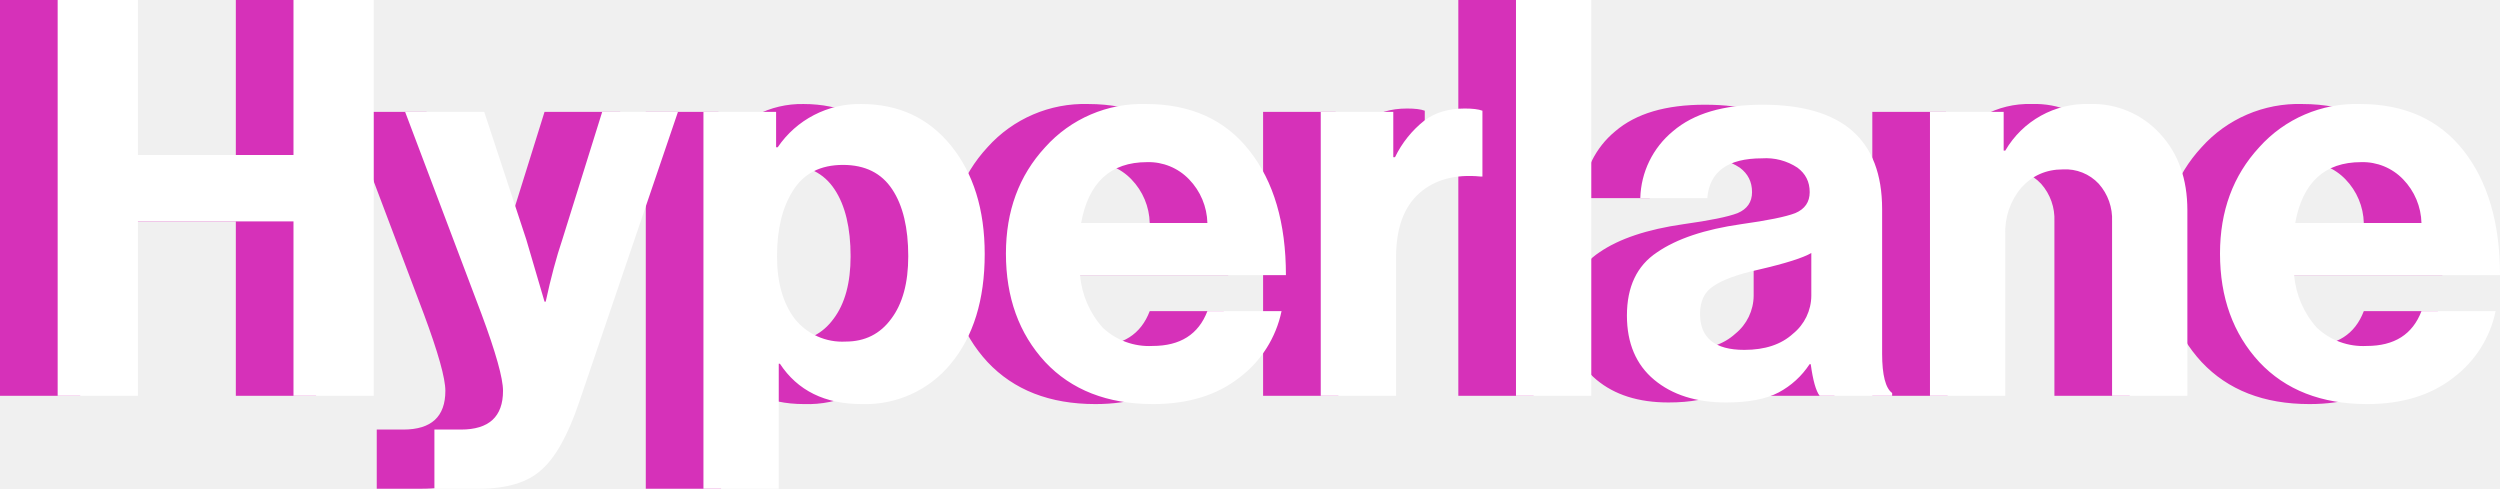
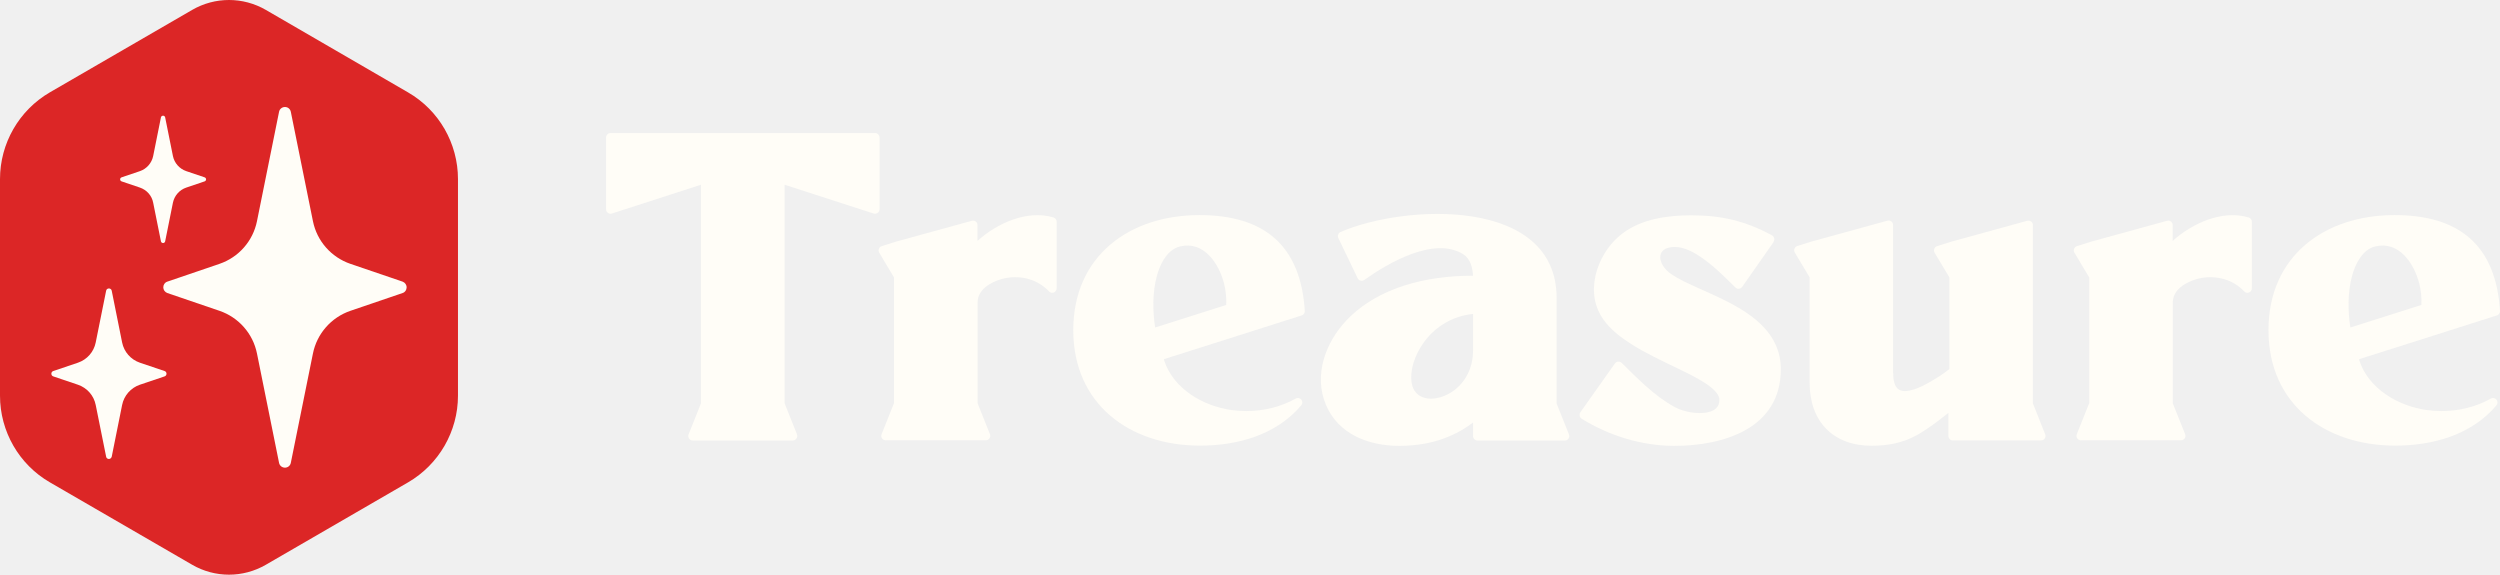
- <svg xmlns="http://www.w3.org/2000/svg" fill="none" viewBox="2.64 13.68 216.79 42.38">
-   <path fill="#D631B9" d="M2.64 48V13.68H9.6v13.44h13.49V13.68h6.96V48h-6.96V32.88H9.6V48H2.64Zm32.67 8.06v-5.13h2.3c2.44 0 3.65-1.12 3.65-3.36 0-1.09-.62-3.31-1.87-6.67l-6.62-17.52h6.86l3.65 11.08 1.58 5.38h.1c.45-2.08.93-3.87 1.44-5.38l3.46-11.08h6.57l-8.59 25.24c-.96 2.82-2.05 4.76-3.26 5.81-1.19 1.09-3 1.63-5.43 1.63h-3.84Zm23.33 0V23.38h6.3v3.07h.14a8.55 8.55 0 0 1 7.24-3.75c3.24 0 5.83 1.2 7.78 3.6 1.95 2.4 2.93 5.54 2.93 9.41 0 3.97-.98 7.14-2.93 9.5a9.57 9.57 0 0 1-7.73 3.51c-3.2 0-5.57-1.17-7.1-3.5h-.1v10.84h-6.53ZM70.98 43.3c1.66 0 2.98-.66 3.94-1.97.99-1.31 1.48-3.12 1.48-5.43 0-2.46-.46-4.4-1.39-5.8-.93-1.41-2.35-2.12-4.27-2.12-1.95 0-3.4.74-4.32 2.21-.93 1.44-1.4 3.35-1.4 5.71 0 2.28.52 4.08 1.54 5.43a5.27 5.27 0 0 0 4.42 1.97Zm26.65 5.42c-3.96 0-7.08-1.22-9.36-3.65-2.27-2.46-3.4-5.6-3.4-9.4 0-3.69 1.13-6.76 3.4-9.22a11.28 11.28 0 0 1 8.74-3.75c3.87 0 6.86 1.35 8.97 4.04 2.12 2.68 3.17 6.28 3.17 10.8H91.3a7.8 7.8 0 0 0 1.97 4.56 5.84 5.84 0 0 0 4.32 1.58c2.4 0 3.98-1 4.75-3.02h6.43a9.67 9.67 0 0 1-3.65 5.76c-1.95 1.53-4.45 2.3-7.49 2.3Zm-.52-20.98c-3.17 0-5.08 1.76-5.72 5.28h10.95a5.64 5.64 0 0 0-1.59-3.79 4.86 4.86 0 0 0-3.64-1.49Zm21.35-4.36v3.93h.15a9.12 9.12 0 0 1 2.54-3.17c.93-.7 2.1-1.05 3.5-1.05.68 0 1.19.06 1.54.19v5.71h-.14c-2.21-.22-3.99.26-5.33 1.44-1.34 1.19-2.02 3.04-2.02 5.57v12h-6.53V23.38h6.3ZM129.1 48V13.68h6.53V48h-6.53Zm26.33 0c-.32-.42-.58-1.33-.77-2.74h-.1a7.3 7.3 0 0 1-2.68 2.45c-1.1.58-2.61.87-4.56.87-2.6 0-4.67-.66-6.24-1.97-1.57-1.31-2.36-3.17-2.36-5.57 0-2.5.87-4.32 2.6-5.47 1.72-1.19 4.16-2 7.3-2.45 2.3-.32 3.87-.64 4.7-.96.83-.35 1.25-.96 1.25-1.82 0-.9-.36-1.6-1.06-2.12a4.95 4.95 0 0 0-3.07-.81c-2.98 0-4.56 1.15-4.75 3.45h-5.81a7.77 7.77 0 0 1 2.83-5.8c1.8-1.54 4.38-2.3 7.77-2.3 6.92 0 10.37 3.02 10.37 9.06v12.53c0 1.86.3 3 .87 3.41V48h-6.3Zm-6.53-3.98c1.8 0 3.2-.47 4.22-1.4a4.27 4.27 0 0 0 1.59-3.3v-3.7c-.7.41-2.22.9-4.56 1.44-1.86.41-3.17.9-3.94 1.44-.77.5-1.15 1.3-1.15 2.4 0 2.08 1.28 3.12 3.84 3.12Zm22.49-20.64v3.36h.14a8.13 8.13 0 0 1 7.3-4.04 7.9 7.9 0 0 1 6.14 2.6c1.57 1.7 2.35 3.9 2.35 6.62V48h-6.53V32.88a4.6 4.6 0 0 0-1.15-3.26 3.95 3.95 0 0 0-3.12-1.25c-1.44 0-2.64.53-3.6 1.58a5.95 5.95 0 0 0-1.39 4.08V48H165V23.38h6.39Zm31.52 25.34c-3.96 0-7.08-1.22-9.36-3.65-2.27-2.46-3.4-5.6-3.4-9.4 0-3.69 1.13-6.76 3.4-9.22a11.28 11.28 0 0 1 8.74-3.75c3.87 0 6.86 1.35 8.98 4.04 2.1 2.68 3.16 6.28 3.16 10.8h-17.85a7.8 7.8 0 0 0 1.97 4.56 5.84 5.84 0 0 0 4.32 1.58c2.4 0 3.98-1 4.75-3.02h6.43a9.67 9.67 0 0 1-3.65 5.76c-1.95 1.53-4.45 2.3-7.49 2.3Zm-.52-20.98c-3.17 0-5.08 1.76-5.72 5.28h10.95a5.64 5.64 0 0 0-1.59-3.79 4.86 4.86 0 0 0-3.64-1.49Z" />
-   <path fill="#fff" d="M7.64 48V13.68h6.96v13.44h13.49V13.68h6.96V48h-6.96V32.88H14.6V48H7.64Zm32.67 8.06v-5.13h2.3c2.44 0 3.65-1.12 3.65-3.36 0-1.09-.62-3.31-1.87-6.67l-6.62-17.52h6.86l3.65 11.08 1.58 5.38h.1c.45-2.08.93-3.87 1.44-5.38l3.46-11.08h6.57l-8.59 25.24c-.96 2.82-2.05 4.76-3.26 5.81-1.19 1.09-3 1.63-5.43 1.63h-3.84Zm23.33 0V23.38h6.3v3.07h.14a8.55 8.55 0 0 1 7.24-3.75c3.24 0 5.83 1.2 7.78 3.6 1.95 2.4 2.93 5.54 2.93 9.41 0 3.97-.98 7.14-2.93 9.5a9.57 9.57 0 0 1-7.73 3.51c-3.2 0-5.57-1.17-7.1-3.5h-.1v10.84h-6.53ZM75.98 43.3c1.66 0 2.98-.66 3.94-1.97.99-1.31 1.48-3.12 1.48-5.43 0-2.46-.46-4.4-1.39-5.8-.93-1.41-2.35-2.12-4.27-2.12-1.95 0-3.4.74-4.32 2.21-.93 1.44-1.4 3.35-1.4 5.71 0 2.28.52 4.08 1.54 5.43a5.27 5.27 0 0 0 4.42 1.97Zm26.65 5.42c-3.96 0-7.08-1.22-9.36-3.65-2.27-2.46-3.4-5.6-3.4-9.4 0-3.69 1.13-6.76 3.4-9.22a11.28 11.28 0 0 1 8.74-3.75c3.87 0 6.86 1.35 8.97 4.04 2.12 2.68 3.17 6.28 3.17 10.8H96.3a7.8 7.8 0 0 0 1.97 4.56 5.84 5.84 0 0 0 4.31 1.58c2.4 0 3.99-1 4.76-3.02h6.43a9.67 9.67 0 0 1-3.65 5.76c-1.95 1.53-4.45 2.3-7.49 2.3Zm-.52-20.98c-3.17 0-5.08 1.76-5.72 5.28h10.95a5.64 5.64 0 0 0-1.59-3.79 4.86 4.86 0 0 0-3.64-1.49Zm21.35-4.36v3.93h.15a9.12 9.12 0 0 1 2.54-3.17c.93-.7 2.1-1.05 3.5-1.05.68 0 1.19.06 1.54.19v5.71h-.14c-2.21-.22-3.99.26-5.33 1.44-1.34 1.19-2.02 3.04-2.02 5.57v12h-6.53V23.38h6.3ZM134.1 48V13.68h6.53V48h-6.53Zm26.33 0c-.32-.42-.58-1.33-.77-2.74h-.1a7.3 7.3 0 0 1-2.68 2.45c-1.1.58-2.61.87-4.56.87-2.6 0-4.67-.66-6.24-1.97-1.57-1.31-2.36-3.17-2.36-5.57 0-2.5.87-4.32 2.6-5.47 1.72-1.19 4.16-2 7.3-2.45 2.3-.32 3.87-.64 4.7-.96.83-.35 1.25-.96 1.25-1.82 0-.9-.36-1.6-1.06-2.12a4.95 4.95 0 0 0-3.07-.81c-2.98 0-4.56 1.15-4.75 3.45h-5.81a7.77 7.77 0 0 1 2.83-5.8c1.8-1.54 4.38-2.3 7.77-2.3 6.92 0 10.37 3.02 10.37 9.06v12.53c0 1.86.3 3 .87 3.41V48h-6.3Zm-6.53-3.98c1.8 0 3.2-.47 4.22-1.4a4.27 4.27 0 0 0 1.59-3.3v-3.7c-.7.41-2.22.9-4.56 1.44-1.86.41-3.17.9-3.94 1.44-.77.5-1.15 1.3-1.15 2.4 0 2.08 1.28 3.12 3.84 3.12Zm22.49-20.64v3.36h.14a8.13 8.13 0 0 1 7.3-4.04 7.9 7.9 0 0 1 6.14 2.6c1.57 1.7 2.35 3.9 2.35 6.62V48h-6.53V32.88a4.6 4.6 0 0 0-1.15-3.26 3.95 3.95 0 0 0-3.12-1.25c-1.44 0-2.64.53-3.6 1.58a5.95 5.95 0 0 0-1.39 4.08V48H170V23.38h6.39Zm31.52 25.34c-3.96 0-7.08-1.22-9.36-3.65-2.27-2.46-3.4-5.6-3.4-9.4 0-3.69 1.13-6.76 3.4-9.22a11.28 11.28 0 0 1 8.74-3.75c3.87 0 6.86 1.35 8.98 4.04 2.1 2.68 3.16 6.28 3.16 10.8h-17.85a7.8 7.8 0 0 0 1.97 4.56 5.84 5.84 0 0 0 4.32 1.58c2.4 0 3.98-1 4.75-3.02h6.43a9.67 9.67 0 0 1-3.65 5.76c-1.95 1.53-4.45 2.3-7.49 2.3Zm-.52-20.98c-3.17 0-5.08 1.76-5.72 5.28h10.95a5.64 5.64 0 0 0-1.59-3.79 4.86 4.86 0 0 0-3.64-1.49Z" />
+ <svg xmlns="http://www.w3.org/2000/svg" version="1.1" x="0px" y="0px" viewBox="0 0 683.002 157.001" style="enable-background:new 0 0 683.002 157.001;" xml:space="preserve">
+   <style type="text/css">
+ 	.st0{display:none;}
+ 	.st1{display:inline;fill:#101827;}
+ 	.st2{fill:#FFFDF7;}
+ 	.st3{fill:#DC2626;}
+ </style>
+   <g id="Background" class="st0">
+     <rect id="Background_00000089563853060944530290000015811616216641914287_" x="-0.499" y="-0.5" class="st1" width="684" height="158" />
+   </g>
+   <g id="Treasure_x5F_logo_x5F_On_x5F_Dark_x5F_AW">
+     <g id="Logo">
+       <g id="Wordmark">
+         <path class="st2" d="M217.72,118.649c0.15,0.402,0.12,0.805-0.12,1.145c-0.25,0.341-0.59,0.558-1.02,0.558h-27.31     c-0.43,0-0.77-0.186-1.02-0.558c-0.24-0.34-0.27-0.774-0.12-1.145l3.36-8.423V50.465l-24.31,7.865     c-0.4,0.124-0.77,0.062-1.11-0.186c-0.34-0.247-0.49-0.588-0.49-0.99v-19.57c0-0.681,0.55-1.239,1.23-1.239h72.26     c0.68,0,1.23,0.558,1.23,1.239v19.57c0,0.402-0.18,0.774-0.52,0.99c-0.34,0.248-0.71,0.31-1.11,0.186l-24.31-7.865v59.731     l3.36,8.422V118.649z" />
+         <path class="st2" d="M244.25,110.256V75.793l-4.04-6.75c-0.18-0.341-0.25-0.713-0.09-1.053c0.12-0.372,0.4-0.62,0.77-0.743     l4.23-1.332h0.03l20.39-5.604c0.37-0.093,0.74-0.031,1.05,0.216c0.31,0.248,0.46,0.589,0.46,0.96v4.335     c2.75-2.539,6.27-4.613,9.57-5.79c3.58-1.27,7.5-1.734,11.2-0.619c0.52,0.154,0.86,0.619,0.86,1.176v18.176     c0,0.496-0.31,0.96-0.77,1.146c-0.46,0.186-0.99,0.062-1.33-0.31c-3.02-3.22-7.43-4.397-11.72-3.653     c-2.9,0.526-6.91,2.353-7.65,5.542c-0.06,0.31-0.12,0.65-0.12,0.96v27.744l3.36,8.423c0.15,0.371,0.12,0.805-0.13,1.145     c-0.24,0.341-0.58,0.527-1.01,0.527H242c-0.4,0-0.77-0.186-1.02-0.527c-0.24-0.34-0.28-0.743-0.12-1.145l3.36-8.423     L244.25,110.256z" />
+         <path class="st2" d="M335,83.318c0.12-1.982-0.13-3.995-0.59-5.884c-1.39-5.418-5.49-11.642-11.94-10.125     c-0.28,0.062-0.56,0.155-0.83,0.248c-3.12,1.238-4.82,4.923-5.62,7.958c-1.17,4.396-1.14,9.413-0.43,13.964L335,83.318     L335,83.318z M318.03,98.428c2.56,7.834,10.61,12.479,18.38,13.594c1.36,0.185,2.75,0.278,4.14,0.278     c4.66,0,9.35-1.114,13.42-3.406c0.52-0.279,1.14-0.186,1.54,0.279c0.37,0.464,0.37,1.115,0,1.548     c-6.82,8.113-17.43,11.023-27.67,11.023c-19.16,0-34.62-11.271-34.62-31.552c0-20.282,15.36-31.429,34.46-31.429     c17.71,0,27.68,8.298,28.79,26.165c0.03,0.557-0.31,1.053-0.83,1.238l-4.2,1.332l-13.24,4.211l-20.21,6.41l0.07,0.247" />
+         <path class="st2" d="M402.44,85.767c-4.84,0.495-9.19,2.725-12.43,6.471c-2.62,3.035-4.66,7.401-4.44,11.457     c0.09,1.672,0.64,3.283,2.06,4.273c2.63,1.827,6.54,0.744,8.98-0.867c3.86-2.539,5.83-6.781,5.83-11.333v-9.97V85.767z      M428.64,118.682c0.15,0.372,0.12,0.805-0.13,1.146c-0.24,0.34-0.58,0.526-1.01,0.526h-23.85c-0.68,0-1.21-0.557-1.21-1.207     v-3.716c-5.86,4.459-12.71,6.378-20.21,6.378c-8.23,0-16.6-3.127-19.99-11.24c-3.39-8.05-0.15-16.906,5.55-22.975     c8.67-9.197,22.16-12.262,34.34-12.262c0.1,0,0.19,0,0.31,0c-0.12-2.199-0.74-4.645-2.65-5.852     c-7.9-4.986-20.46,2.291-27.06,6.998c-0.31,0.216-0.65,0.278-1.02,0.185c-0.37-0.092-0.61-0.309-0.8-0.65l-5.28-10.992     c-0.15-0.31-0.15-0.619-0.03-0.96c0.13-0.31,0.34-0.557,0.65-0.681c17.59-7.618,59.02-9.63,59.02,18.052v28.828L428.64,118.682     L428.64,118.682z" />
+         <path class="st2" d="M484.58,66.073l-8.61,12.293c-0.22,0.309-0.53,0.464-0.9,0.526c-0.37,0.031-0.71-0.093-0.95-0.341     c-3.83-3.777-10.86-11.085-16.51-11.085s-4.75,4.892-1.02,7.432c2.04,1.362,4.41,2.477,6.64,3.468     c2.74,1.238,5.49,2.446,8.17,3.777c7.71,3.871,15.12,9.197,15.12,18.734c0,16.163-15.61,20.932-29.1,20.932     c-8.88,0-17.77-2.756-25.3-7.401c-0.3-0.186-0.49-0.464-0.55-0.805c-0.06-0.341,0-0.65,0.18-0.96l9.45-13.346     c0.21-0.309,0.52-0.464,0.89-0.495s0.71,0.093,0.96,0.341c4.35,4.304,9.07,9.134,14.5,12.076c1.36,0.743,3.02,1.207,4.56,1.455     c2.66,0.403,7.63,0.403,7.63-3.406c0-2.291-3.61-4.49-5.31-5.481c-1.91-1.114-3.89-2.074-5.86-3.034     c-2.26-1.084-4.51-2.137-6.73-3.282c-2.07-1.053-4.13-2.168-6.08-3.407c-2.84-1.795-5.71-3.963-7.68-6.719     c-1.17-1.641-1.98-3.499-2.35-5.45c-0.83-4.335,0.37-8.917,2.63-12.633c1.29-2.137,3.02-4.087,5.03-5.574     c5.24-3.932,12.34-4.861,18.69-4.861c8.27,0,14.75,1.548,22,5.45c0.31,0.155,0.53,0.433,0.62,0.805c0.09,0.34,0,0.681-0.19,0.991     " />
+         <path class="st2" d="M517.22,101.927c0,1.486,0.18,3.808,1.7,4.582c2.09,1.115,6.01-0.836,7.83-1.858     c1.92-1.083,4.11-2.415,5.83-3.839V75.793l-4.04-6.751c-0.18-0.34-0.24-0.712-0.09-1.052c0.12-0.372,0.4-0.62,0.77-0.743     l4.23-1.332h0.03l20.39-5.605c0.37-0.092,0.74,0,1.05,0.217c0.31,0.248,0.47,0.589,0.47,0.96v48.738l3.36,8.422     c0.15,0.372,0.12,0.805-0.12,1.146c-0.25,0.341-0.59,0.526-1.02,0.526h-24.1c-0.68,0-1.2-0.557-1.2-1.207v-6.317     c-2.81,2.23-5.65,4.428-8.77,6.162c-3.76,2.075-7.89,2.818-12.12,2.818c-10.52,0.062-17.03-6.565-17.03-17.216V75.762     l-4.04-6.751c-0.19-0.34-0.25-0.712-0.1-1.052c0.13-0.372,0.4-0.62,0.77-0.743l4.23-1.332h0.03l20.4-5.604     c0.37-0.093,0.74,0,1.05,0.216c0.3,0.248,0.46,0.589,0.46,0.96v40.44L517.22,101.927z" />
+         <path class="st2" d="M570.78,110.256V75.793l-4.04-6.75c-0.19-0.341-0.25-0.713-0.09-1.053c0.12-0.372,0.4-0.62,0.77-0.743     l4.23-1.332h0.03l20.39-5.604c0.37-0.093,0.74-0.031,1.05,0.216c0.31,0.248,0.46,0.589,0.46,0.96v4.335     c2.75-2.539,6.27-4.613,9.57-5.79c3.58-1.27,7.49-1.734,11.2-0.619c0.52,0.154,0.86,0.619,0.86,1.176v18.176     c0,0.496-0.31,0.96-0.77,1.146c-0.46,0.186-0.99,0.062-1.33-0.31c-3.02-3.22-7.43-4.397-11.72-3.653     c-2.9,0.526-6.91,2.353-7.65,5.542c-0.06,0.31-0.13,0.65-0.13,0.96v27.744l3.37,8.423c0.15,0.371,0.12,0.805-0.13,1.145     c-0.24,0.341-0.58,0.527-1.02,0.527h-27.3c-0.4,0-0.77-0.186-1.02-0.527c-0.25-0.34-0.28-0.743-0.12-1.145l3.36-8.423     L570.78,110.256z" />
+         <path class="st2" d="M661.52,83.318c0.13-1.982-0.12-3.995-0.58-5.884c-1.39-5.418-5.49-11.642-11.94-10.125     c-0.28,0.062-0.56,0.155-0.84,0.248c-3.11,1.238-4.81,4.923-5.61,7.958c-1.17,4.396-1.14,9.413-0.43,13.964L661.52,83.318z      M644.55,98.428c2.56,7.834,10.62,12.479,18.39,13.594c1.36,0.185,2.75,0.278,4.14,0.278c4.66,0,9.35-1.114,13.42-3.406     c0.52-0.279,1.14-0.186,1.54,0.279c0.37,0.464,0.37,1.115,0,1.548c-6.82,8.113-17.43,11.023-27.67,11.023     c-19.16,0-34.62-11.271-34.62-31.552c0-20.282,15.36-31.429,34.46-31.429c17.71,0,27.68,8.298,28.79,26.165     c0.03,0.557-0.31,1.053-0.83,1.238l-4.2,1.332l-13.24,4.211l-20.21,6.41c0,0,0.06,0.154,0.06,0.247" />
+       </g>
+       <g id="Logomark">
+         <path class="st3" d="M0,48.94v59.151c0,9.792,5.212,18.824,13.64,23.69l38.85,22.505c6.24,3.619,13.9,3.619,20.15,0l38.85-22.505     c8.42-4.896,13.63-13.928,13.63-23.69V48.94c0-9.793-5.21-18.825-13.63-23.691L72.64,2.714c-6.25-3.619-13.91-3.619-20.15,0     L13.64,25.219C5.212,30.115,0,39.147,0,48.94z" />
+         <path class="st2" d="M110,76.948l-14.27-4.865c-5.24-1.795-9.15-6.235-10.24-11.678L79.45,30.54c-0.15-0.76-0.81-1.307-1.6-1.307     c-0.79,0-1.46,0.547-1.61,1.307l-6.03,29.865c-1.09,5.443-5,9.883-10.24,11.678L45.7,76.948c-0.67,0.213-1.09,0.852-1.09,1.551     c0,0.7,0.45,1.308,1.09,1.551l14.27,4.866c5.24,1.795,9.15,6.235,10.24,11.678l6.03,29.865c0.15,0.76,0.82,1.307,1.61,1.307     c0.79,0,1.45-0.547,1.6-1.307l6.04-29.865c1.09-5.443,5-9.883,10.24-11.678L110,80.05c0.67-0.212,1.09-0.851,1.09-1.551     C111.09,77.8,110.64,77.192,110,76.948z" />
+         <path class="st2" d="M33.21,49.549l5.03,1.703c1.85,0.639,3.25,2.189,3.61,4.136l2.12,10.553c0.06,0.273,0.3,0.456,0.58,0.456     c0.27,0,0.51-0.183,0.57-0.456l2.12-10.553c0.4-1.916,1.76-3.497,3.64-4.136l5.03-1.703c0.24-0.091,0.39-0.304,0.39-0.548     c0-0.243-0.15-0.456-0.39-0.547l-5.03-1.703c-1.85-0.639-3.24-2.19-3.64-4.136l-2.12-10.553c-0.06-0.274-0.3-0.456-0.57-0.456     c-0.28,0-0.52,0.182-0.58,0.456l-2.12,10.553c-0.39,1.916-1.76,3.497-3.61,4.136l-5.03,1.703c-0.24,0.091-0.39,0.304-0.39,0.547     C32.82,49.245,32.97,49.458,33.21,49.549" />
+         <path class="st2" d="M44.97,101.369l-6.76-2.281c-2.48-0.851-4.33-2.95-4.85-5.535l-2.84-14.141     c-0.07-0.365-0.4-0.608-0.76-0.608c-0.37,0-0.7,0.243-0.76,0.608l-2.85,14.141c-0.51,2.585-2.36,4.684-4.85,5.535l-6.75,2.281     c-0.31,0.091-0.52,0.396-0.52,0.73c0,0.335,0.21,0.639,0.52,0.73l6.75,2.281c2.49,0.851,4.34,2.95,4.85,5.535L29,124.786     c0.06,0.365,0.39,0.608,0.76,0.608c0.36,0,0.66-0.273,0.76-0.608l2.84-14.141c0.52-2.585,2.37-4.684,4.85-5.535l6.76-2.281     c0.3-0.091,0.52-0.395,0.52-0.73C45.49,101.765,45.27,101.46,44.97,101.369z" />
+       </g>
+     </g>
+   </g>
</svg>
